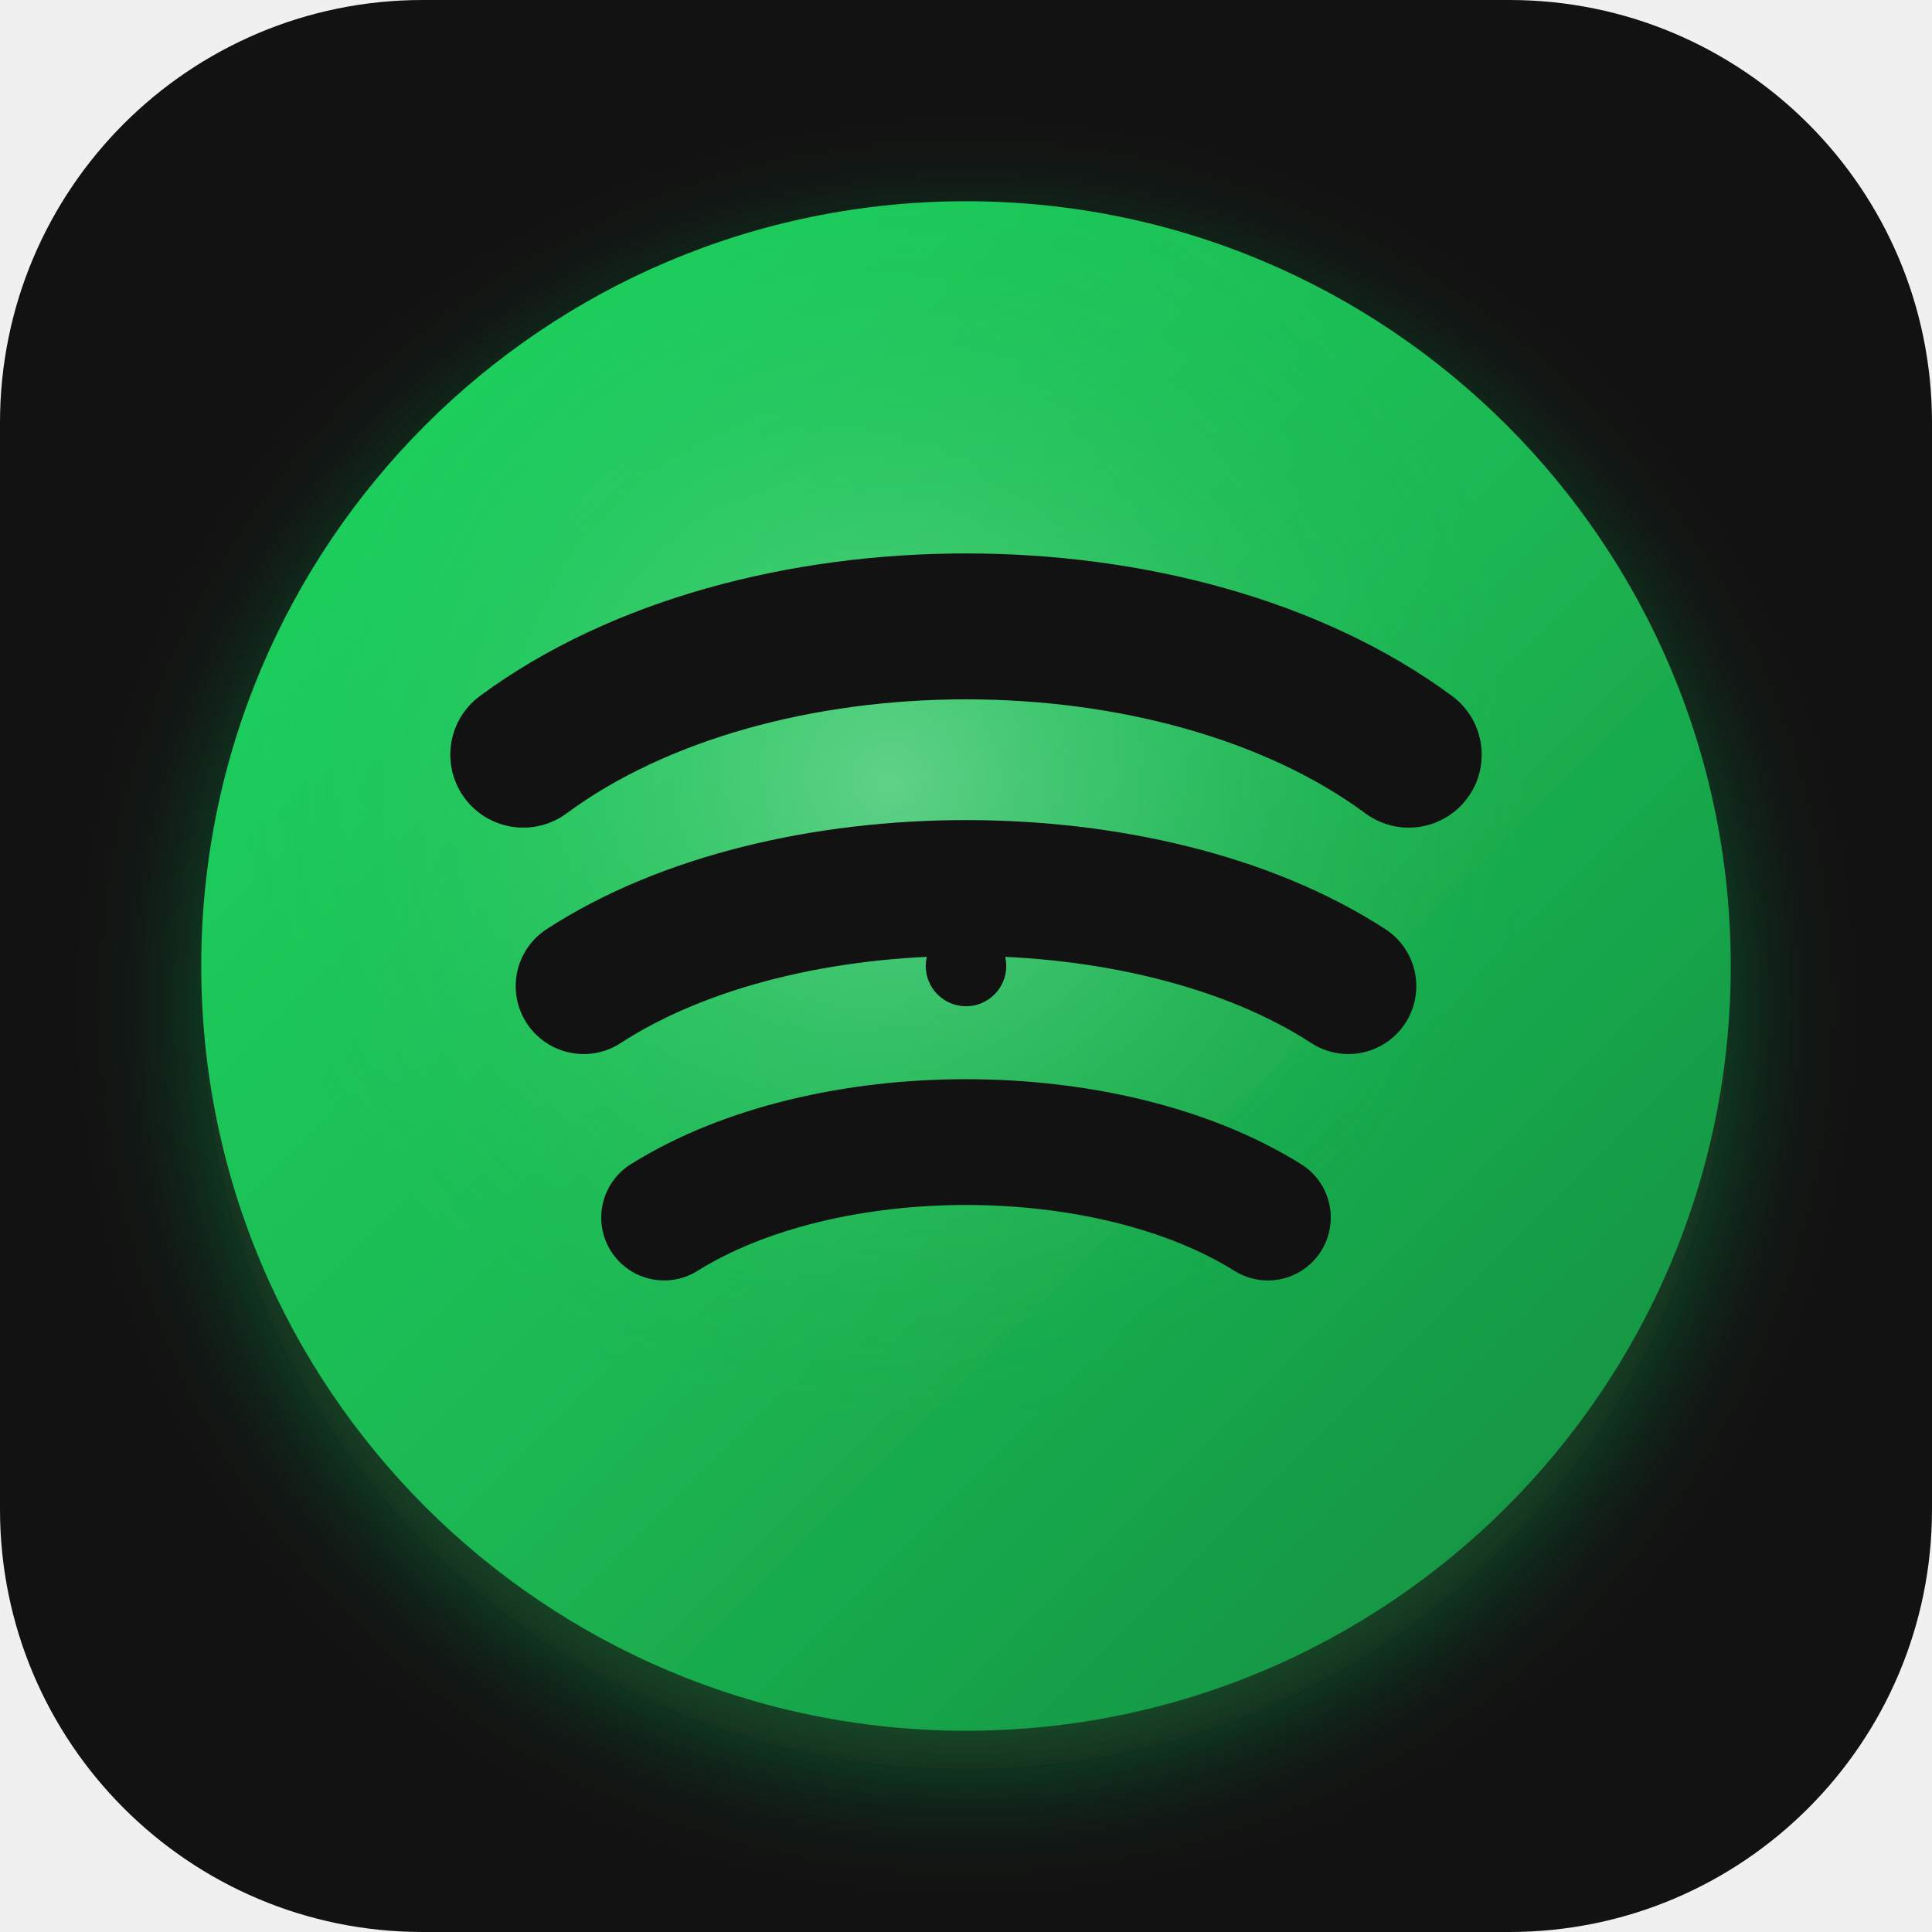
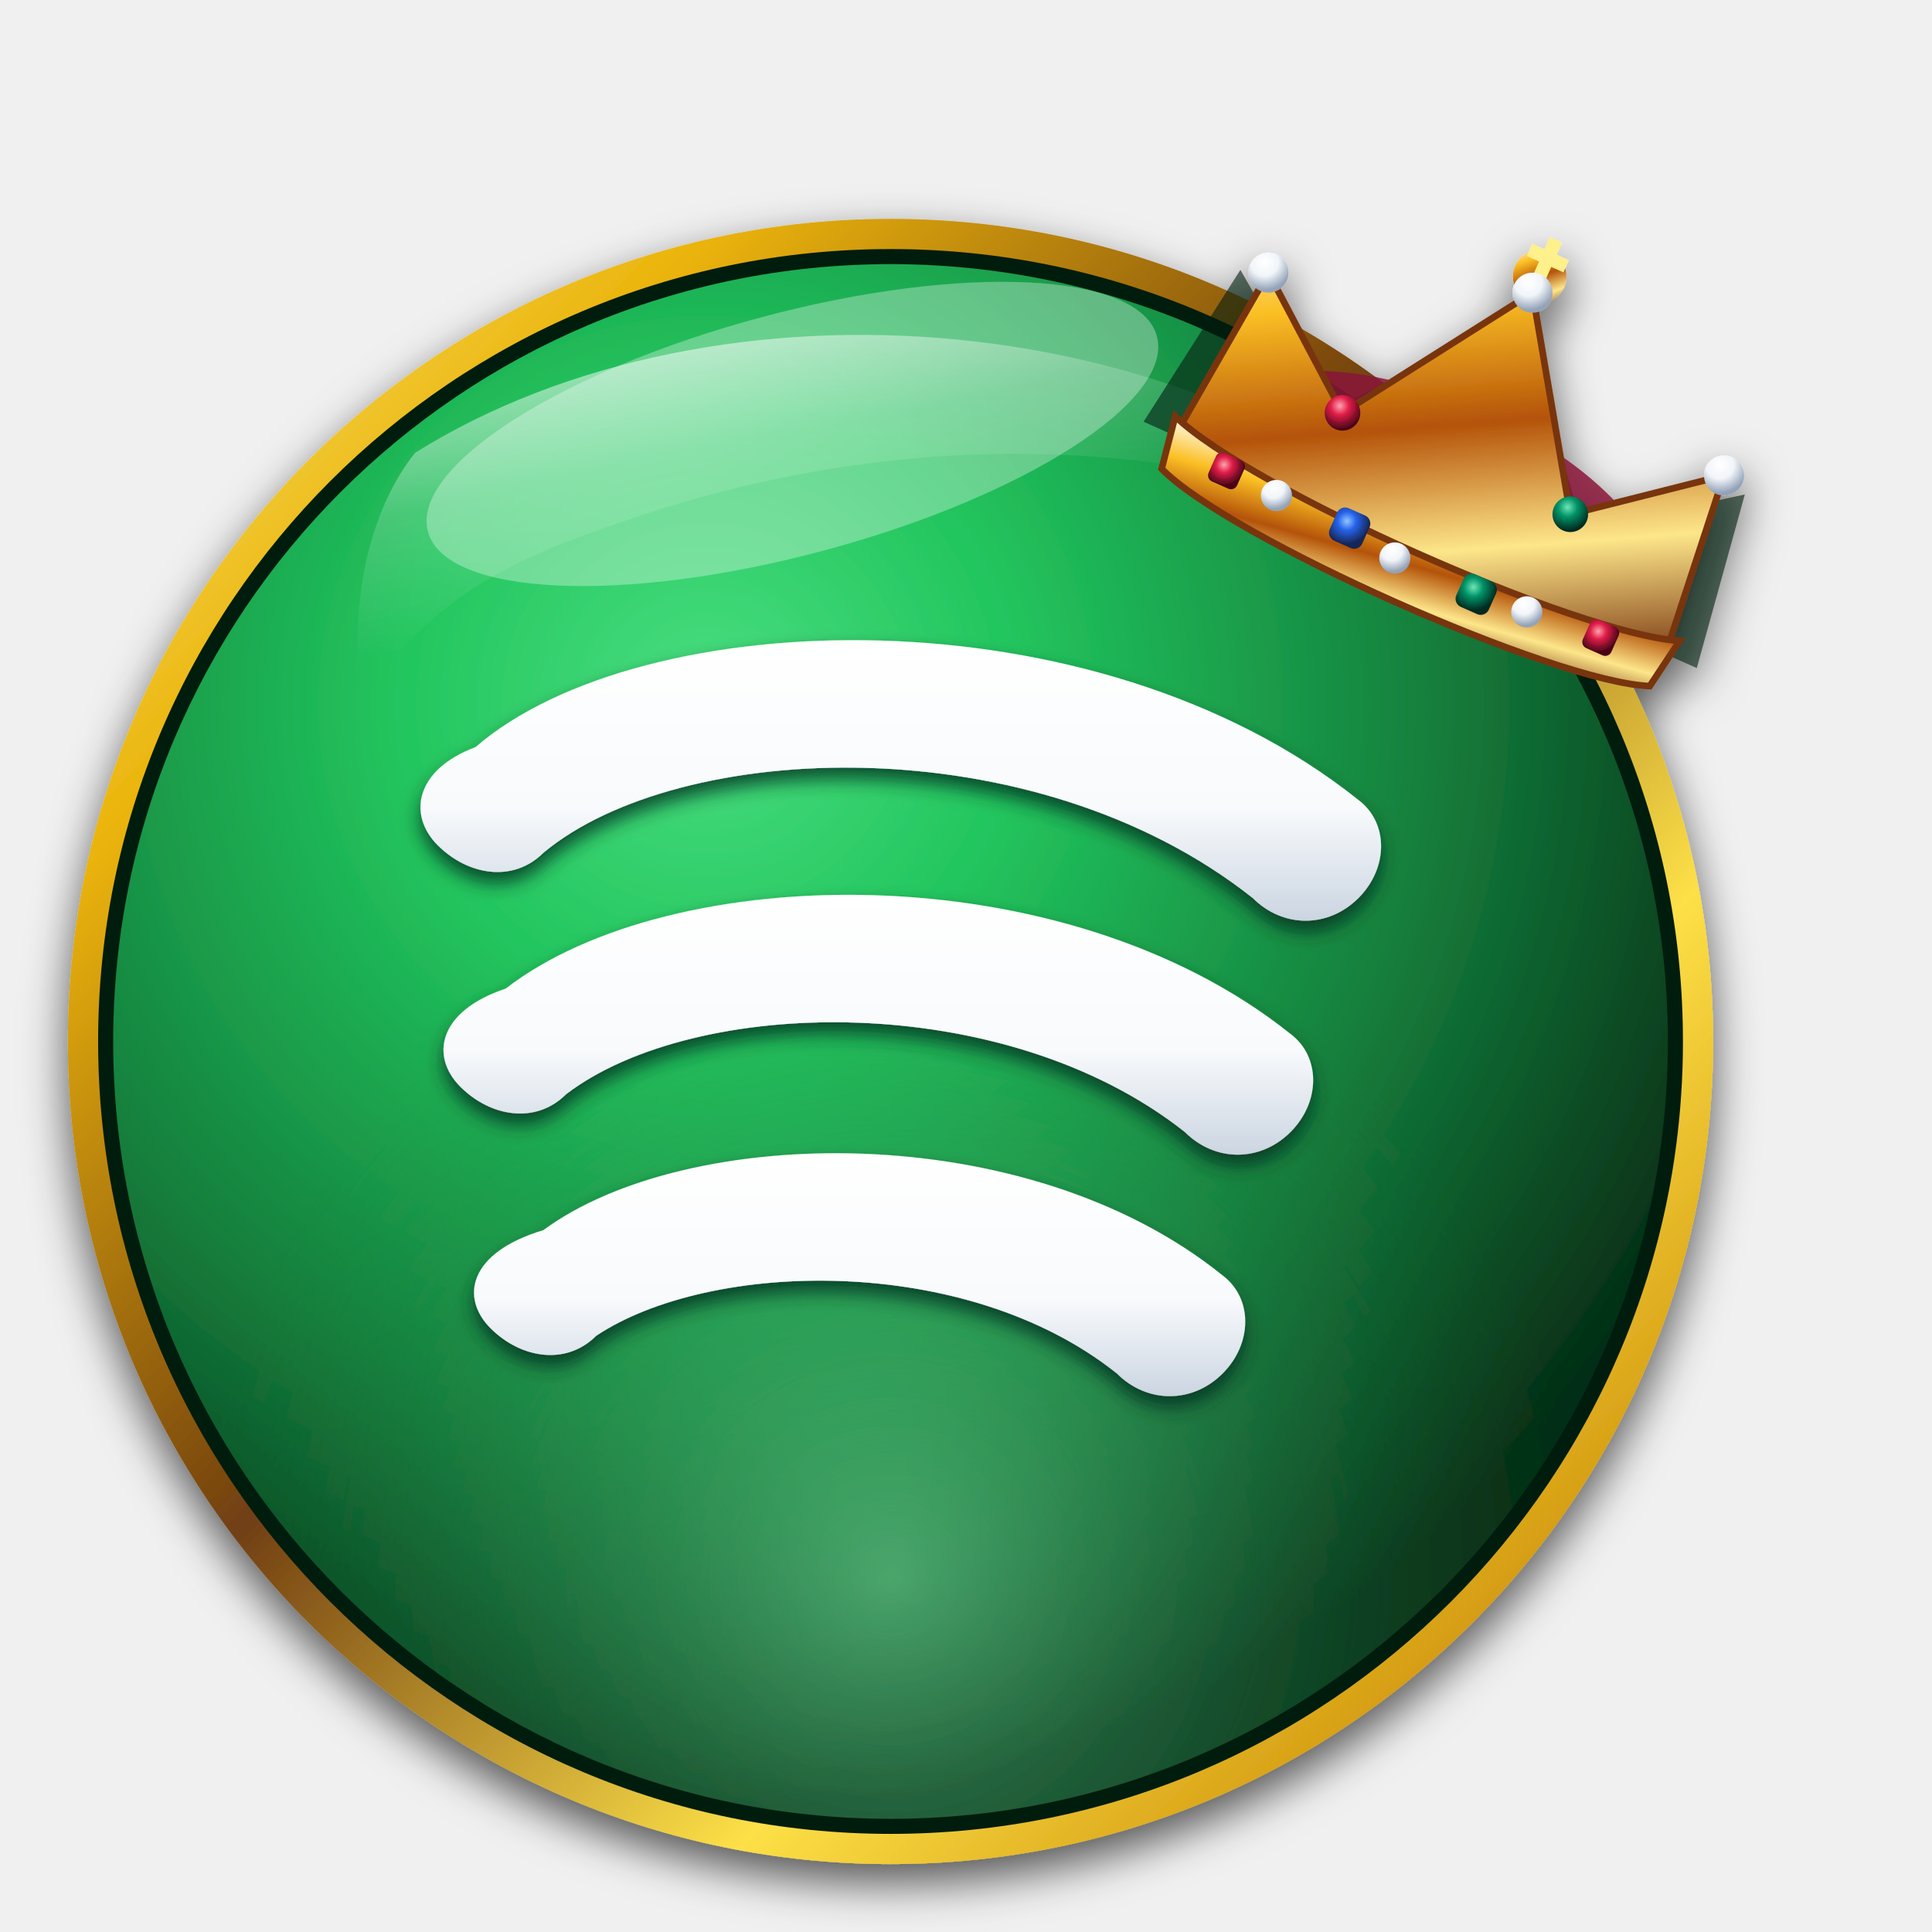
<svg xmlns="http://www.w3.org/2000/svg" viewBox="0 0 192 192" width="192" height="192">
  <defs>
-     <linearGradient id="g192" x1="0%" y1="0%" x2="100%" y2="100%">
-       <stop offset="0%" stop-color="#1ED760" />
-       <stop offset="50%" stop-color="#1DB954" />
-       <stop offset="100%" stop-color="#10893E" />
+     <filter id="pwaShadow192" x="-15%" y="-15%" width="130%" height="130%">
+       <feDropShadow dx="0" dy="5" stdDeviation="6" flood-color="#000000" flood-opacity="0.65" />
+     </filter>
+     <radialGradient id="emeraldBody192" cx="38%" cy="28%" r="72%">
+       <stop offset="0%" stop-color="#4ade80" />
+       <stop offset="28%" stop-color="#22c55e" />
+       <stop offset="65%" stop-color="#15803d" />
+       <stop offset="100%" stop-color="#052e16" />
+     </radialGradient>
+     <linearGradient id="glossHighlight192" x1="20%" y1="0%" x2="70%" y2="80%">
+       <stop offset="0%" stop-color="#ffffff" stop-opacity="0.65" />
+       <stop offset="35%" stop-color="#ffffff" stop-opacity="0.18" />
+       <stop offset="70%" stop-color="#ffffff" stop-opacity="0" />
    </linearGradient>
-     <radialGradient id="gl192" cx="45%" cy="38%" r="60%">
-       <stop offset="0%" stop-color="#ffffff" stop-opacity="0.3" />
-       <stop offset="70%" stop-color="#1DB954" stop-opacity="0" />
+     <radialGradient id="bottomRimGlow192" cx="50%" cy="85%" r="45%">
+       <stop offset="0%" stop-color="#86efac" stop-opacity="0.5" />
+       <stop offset="100%" stop-color="#15803d" stop-opacity="0" />
    </radialGradient>
-     <filter id="glow192" x="-20%" y="-20%" width="140%" height="140%">
-       <feDropShadow dx="0" dy="4" stdDeviation="6" flood-color="#1DB954" flood-opacity="0.4" />
+     <linearGradient id="goldBezel192" x1="0%" y1="0%" x2="100%" y2="100%">
+       <stop offset="0%" stop-color="#fef08a" />
+       <stop offset="20%" stop-color="#eab308" />
+       <stop offset="45%" stop-color="#713f12" />
+       <stop offset="70%" stop-color="#fde047" />
+       <stop offset="90%" stop-color="#ca8a04" />
+       <stop offset="100%" stop-color="#854d0e" />
+     </linearGradient>
+     <filter id="wave3D192" x="-10%" y="-10%" width="125%" height="135%">
+       <feDropShadow dx="0" dy="3" stdDeviation="2.5" flood-color="#022c22" flood-opacity="0.8" />
    </filter>
+     <linearGradient id="ceramicWave192" x1="0%" y1="0%" x2="0%" y2="100%">
+       <stop offset="0%" stop-color="#ffffff" />
+       <stop offset="60%" stop-color="#f8fafc" />
+       <stop offset="100%" stop-color="#cbd5e1" />
+     </linearGradient>
+     <linearGradient id="crownGold192" x1="0%" y1="0%" x2="100%" y2="100%">
+       <stop offset="0%" stop-color="#fffbeb" />
+       <stop offset="25%" stop-color="#fbbf24" />
+       <stop offset="50%" stop-color="#b45309" />
+       <stop offset="75%" stop-color="#fde68a" />
+       <stop offset="100%" stop-color="#78350f" />
+     </linearGradient>
+     <radialGradient id="rubyGem192" cx="35%" cy="35%" r="65%">
+       <stop offset="0%" stop-color="#fda4af" />
+       <stop offset="40%" stop-color="#e11d48" />
+       <stop offset="100%" stop-color="#4c0519" />
+     </radialGradient>
+     <radialGradient id="emeraldGem192" cx="35%" cy="35%" r="65%">
+       <stop offset="0%" stop-color="#6ee7b7" />
+       <stop offset="40%" stop-color="#059669" />
+       <stop offset="100%" stop-color="#022c22" />
+     </radialGradient>
+     <radialGradient id="sapphireGem192" cx="35%" cy="35%" r="65%">
+       <stop offset="0%" stop-color="#93c5fd" />
+       <stop offset="40%" stop-color="#2563eb" />
+       <stop offset="100%" stop-color="#172554" />
+     </radialGradient>
+     <radialGradient id="pearl192" cx="30%" cy="30%" r="70%">
+       <stop offset="0%" stop-color="#ffffff" />
+       <stop offset="50%" stop-color="#f1f5f9" />
+       <stop offset="100%" stop-color="#94a3b8" />
+     </radialGradient>
  </defs>
-   <rect width="192" height="192" rx="42" fill="#121212" />
-   <circle cx="96" cy="96" r="76" fill="url(#g192)" filter="url(#glow192)" />
-   <circle cx="96" cy="96" r="76" fill="url(#gl192)" />
-   <g stroke="#121212" stroke-linecap="round" fill="none">
-     <path d="M 52 75 C 75 58, 117 58, 140 75" stroke-width="14.5" />
-     <path d="M 58 98 C 78 85, 114 85, 134 98" stroke-width="13.5" />
-     <path d="M 66 121 C 82 111, 110 111, 126 121" stroke-width="12.5" />
+   <g transform="scale(0.375)" filter="url(#pwaShadow192)">
+     <circle cx="236" cy="276" r="218" fill="url(#goldBezel192)" />
+     <circle cx="236" cy="276" r="210" fill="#041f11" />
+     <circle cx="236" cy="276" r="206" fill="url(#emeraldBody192)" />
+     <circle cx="236" cy="276" r="206" fill="url(#bottomRimGlow192)" />
+     <g filter="url(#wave3D192)">
+       <path d="M 126 198 C 170 160, 290 156, 360 212 C 368 218, 368 230, 360 238 C 352 246, 340 246, 332 238 C 274 192, 180 196, 144 226 C 136 234, 124 232, 116 224 C 108 216, 110 204, 126 198 Z" fill="url(#ceramicWave192)" />
+       <path d="M 134 262 C 178 228, 282 226, 342 274 C 350 280, 350 292, 342 300 C 334 308, 322 308, 314 300 C 266 262, 184 264, 150 290 C 142 298, 130 296, 122 288 C 114 280, 116 268, 134 262 Z" fill="url(#ceramicWave192)" />
+       <path d="M 144 326 C 182 298, 272 296, 324 338 C 332 344, 332 356, 324 364 C 316 372, 304 372, 296 364 C 256 332, 188 334, 158 354 C 150 362, 138 360, 130 352 C 122 344, 124 332, 144 326 Z" fill="url(#ceramicWave192)" />
+     </g>
+     <path d="M 110 120 C 190 70, 320 80, 390 150 C 360 130, 270 100, 160 140 C 125 152, 110 165, 96 186 C 92 160, 98 135, 110 120 Z" fill="url(#glossHighlight192)" />
+     <ellipse cx="210" cy="115" rx="100" ry="32" fill="#ffffff" opacity="0.32" transform="rotate(-15 210 115)" />
+     <g transform="translate(385, 125) rotate(24) scale(1.18)">
+       <path d="M -68 18 L 68 18 L 62 -22 L 32 0 L 0 -38 L -32 0 L -62 -22 Z" fill="#021c10" opacity="0.6" />
+       <path d="M -54 12 C -54 -24, 54 -24, 54 12 Z" fill="#881337" opacity="0.85" />
+       <path d="M -60 15 C -40 22, 40 22, 60 15 L 56 -24 L 28 -2 L 0 -44 L -28 -2 L -56 -24 Z" fill="url(#crownGold192)" stroke="#78350f" stroke-width="1.5" />
+       <circle cx="0" cy="-48" r="6" fill="url(#crownGold192)" />
+       <rect x="-1.5" y="-57" width="3" height="9" fill="#fef08a" />
+       <rect x="-4.5" y="-54" width="9" height="3" fill="#fef08a" />
+       <path d="M -62 14 C -40 22, 40 22, 62 14 L 60 26 C 40 34, -40 34, -60 26 Z" fill="url(#crownGold192)" stroke="#78350f" stroke-width="1.5" />
+       <circle cx="-56" cy="-24" r="4.5" fill="url(#pearl192)" />
+       <circle cx="-28" cy="-2" r="4" fill="url(#rubyGem192)" />
+       <circle cx="0" cy="-44" r="4.5" fill="url(#pearl192)" />
+       <circle cx="28" cy="-2" r="4" fill="url(#emeraldGem192)" />
+       <circle cx="56" cy="-24" r="4.5" fill="url(#pearl192)" />
+       <rect x="-50" y="17" width="7" height="7" rx="1.5" fill="url(#rubyGem192)" />
+       <circle cx="-34" cy="21" r="3.5" fill="url(#pearl192)" />
+       <rect x="-20" y="17" width="8" height="8" rx="2" fill="url(#sapphireGem192)" />
+       <circle cx="-4" cy="23" r="3.5" fill="url(#pearl192)" />
+       <rect x="12" y="19" width="8" height="8" rx="2" fill="url(#emeraldGem192)" />
+       <circle cx="28" cy="22" r="3.5" fill="url(#pearl192)" />
+       <rect x="42" y="17" width="7" height="7" rx="1.5" fill="url(#rubyGem192)" />
+     </g>
  </g>
-   <circle cx="96" cy="96" r="4" fill="#121212" />
</svg>
